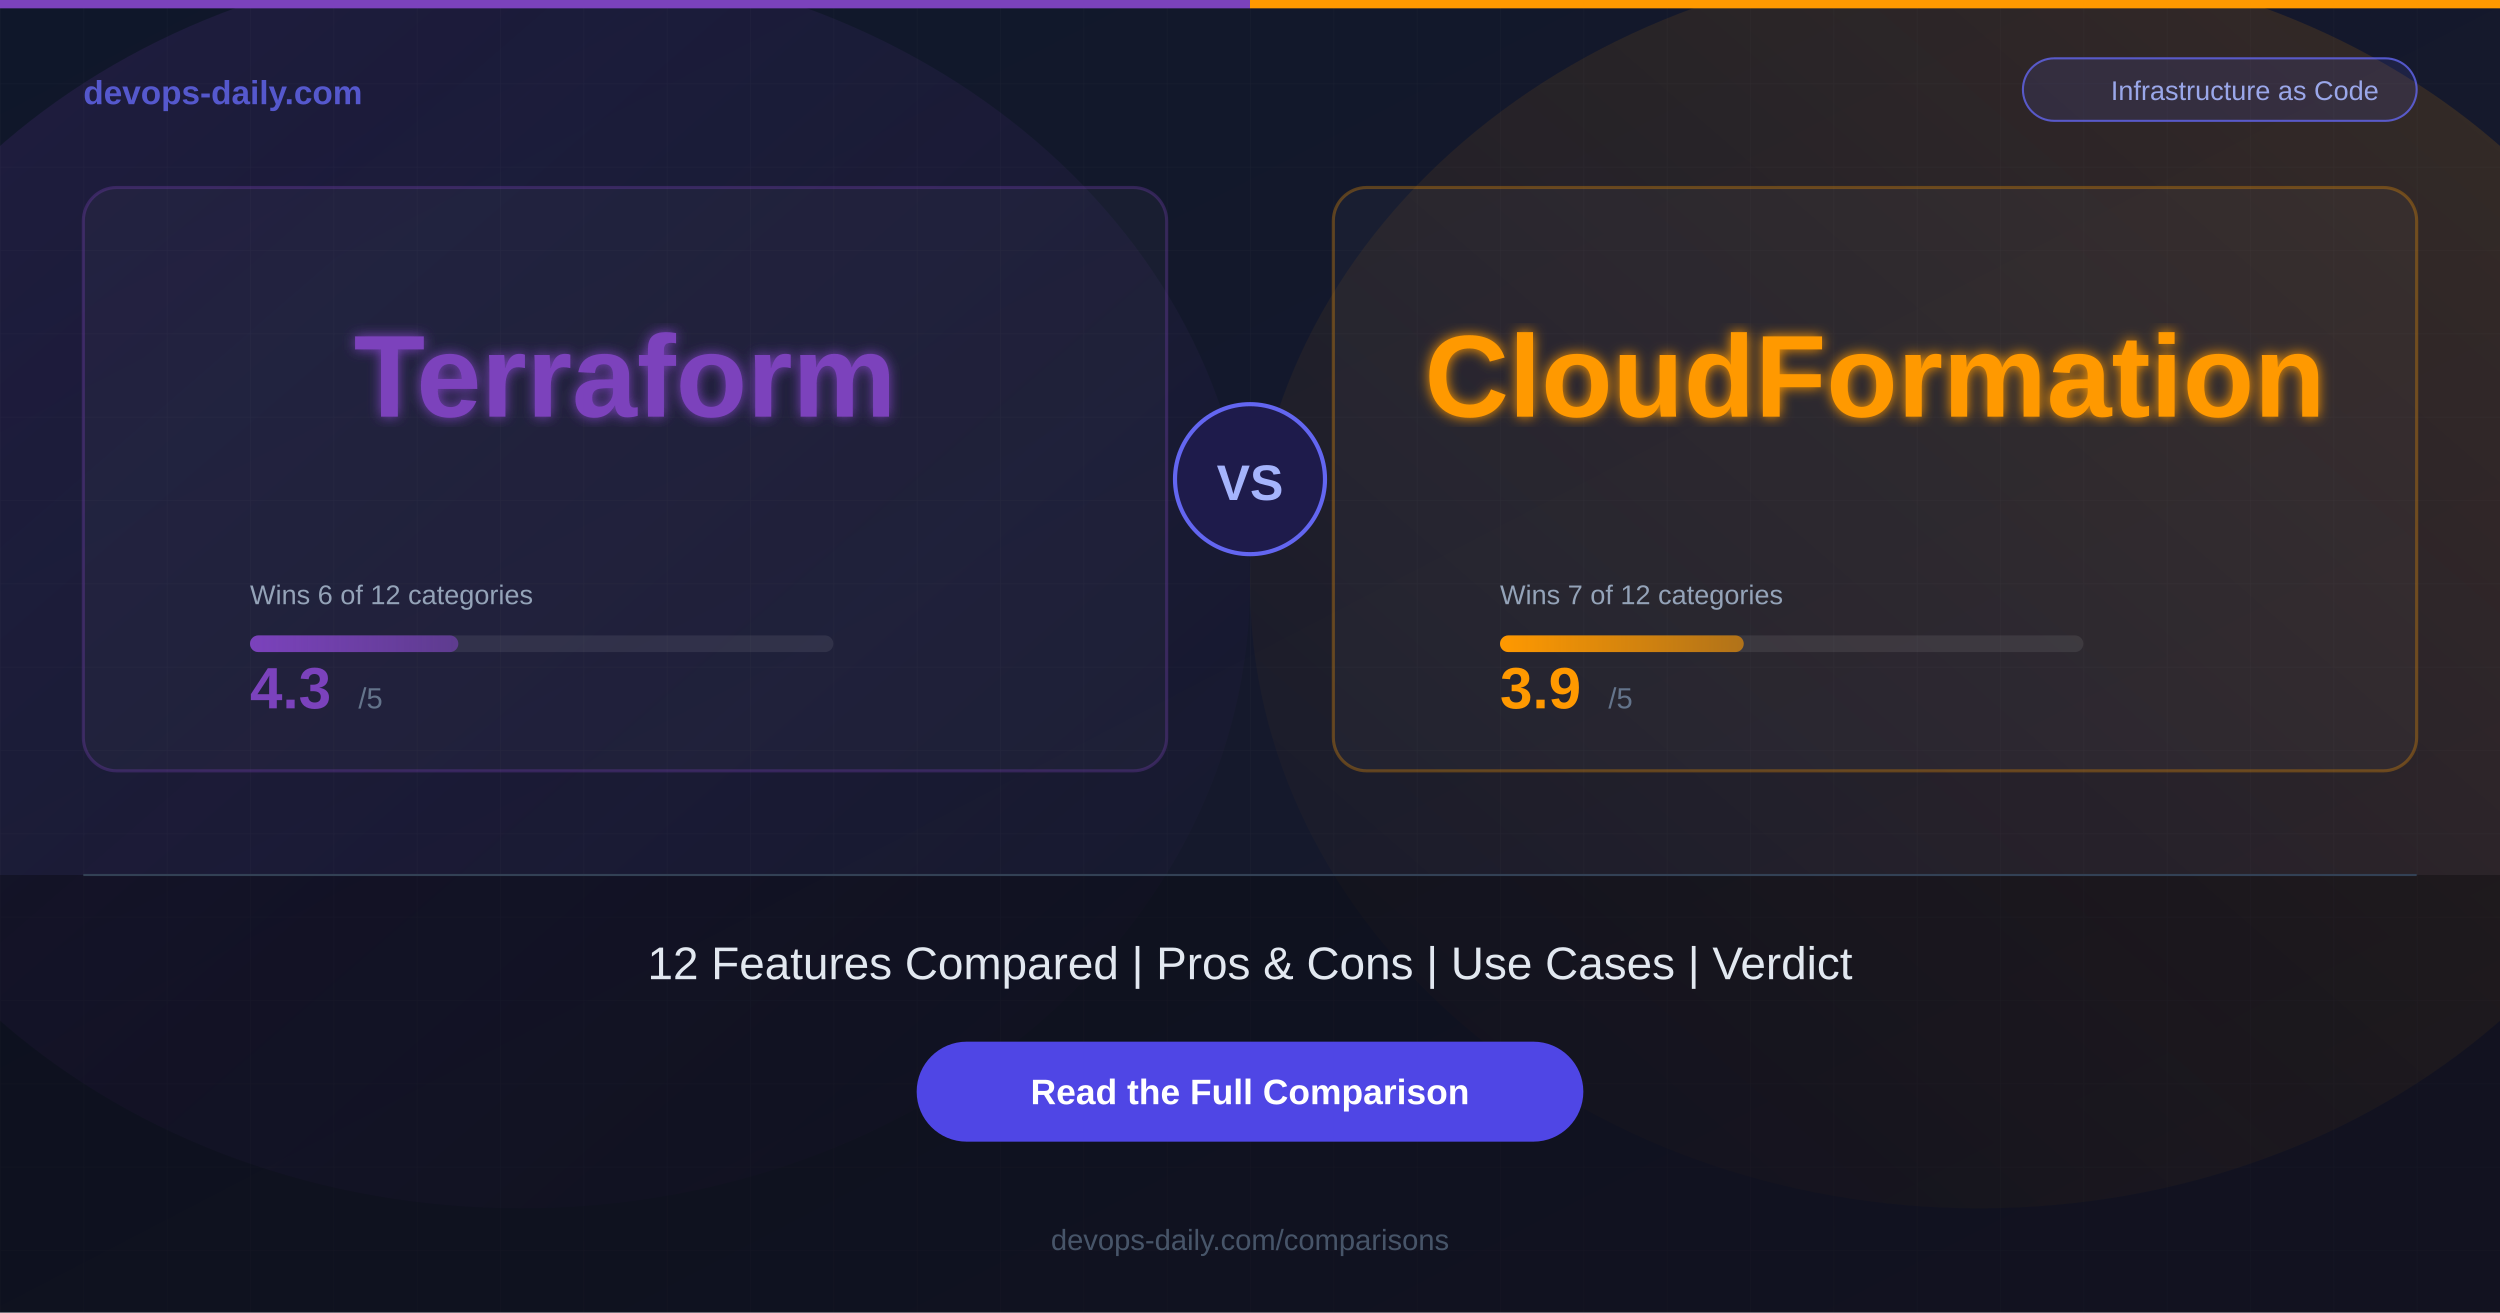
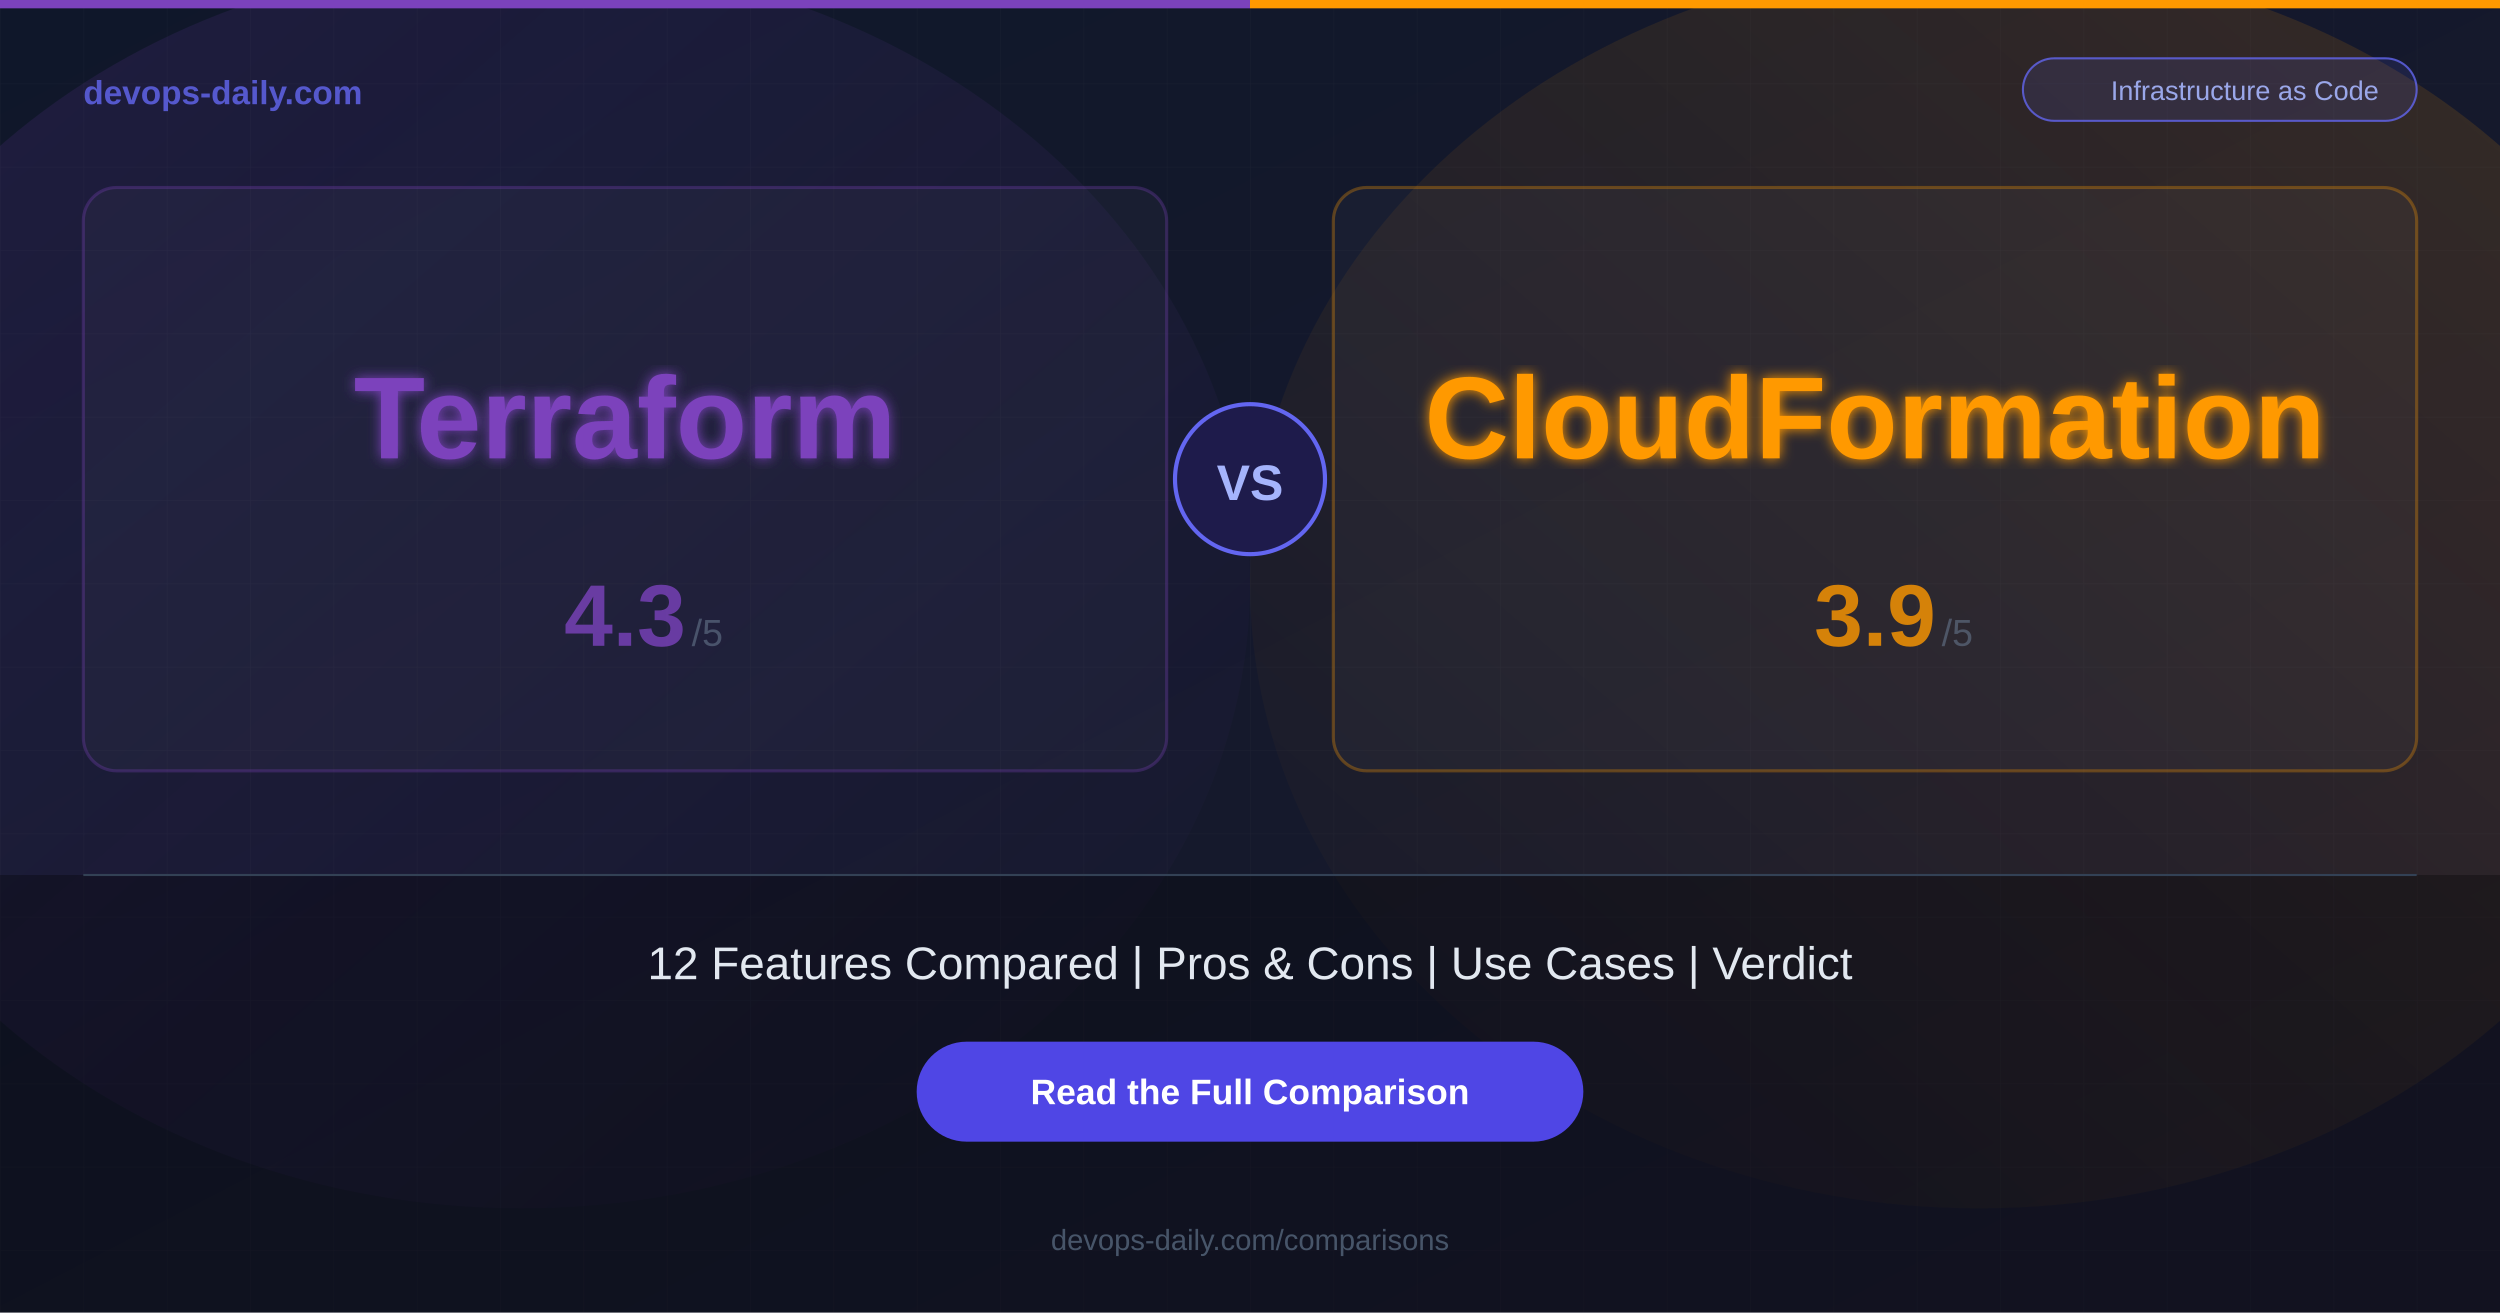
<svg xmlns="http://www.w3.org/2000/svg" width="1200" height="630">
  <defs>
    <linearGradient id="bg" x1="0%" y1="0%" x2="100%" y2="100%">
      <stop offset="0%" style="stop-color:#0f172a;stop-opacity:1" />
      <stop offset="100%" style="stop-color:#1a1a2e;stop-opacity:1" />
    </linearGradient>
    <linearGradient id="glowA" x1="0%" y1="0%" x2="100%" y2="100%">
      <stop offset="0%" style="stop-color:#7B42BC;stop-opacity:0.15" />
      <stop offset="100%" style="stop-color:#7B42BC;stop-opacity:0" />
    </linearGradient>
    <linearGradient id="glowB" x1="100%" y1="0%" x2="0%" y2="100%">
      <stop offset="0%" style="stop-color:#FF9900;stop-opacity:0.15" />
      <stop offset="100%" style="stop-color:#FF9900;stop-opacity:0" />
-     </linearGradient>
-     <linearGradient id="barA" x1="0%" y1="0%" x2="100%" y2="0%">
-       <stop offset="0%" style="stop-color:#7B42BC;stop-opacity:1" />
-       <stop offset="100%" style="stop-color:#7B42BC;stop-opacity:0.6" />
-     </linearGradient>
-     <linearGradient id="barB" x1="0%" y1="0%" x2="100%" y2="0%">
-       <stop offset="0%" style="stop-color:#FF9900;stop-opacity:1" />
-       <stop offset="100%" style="stop-color:#FF9900;stop-opacity:0.6" />
    </linearGradient>
    <filter id="glow">
      <feGaussianBlur stdDeviation="3" result="blur" />
      <feMerge>
        <feMergeNode in="blur" />
        <feMergeNode in="SourceGraphic" />
      </feMerge>
    </filter>
  </defs>
  <rect width="1200" height="630" fill="url(#bg)" />
  <ellipse cx="250" cy="280" rx="350" ry="300" fill="url(#glowA)" />
  <ellipse cx="950" cy="280" rx="350" ry="300" fill="url(#glowB)" />
  <pattern id="grid" width="40" height="40" patternUnits="userSpaceOnUse">
    <path d="M 40 0 L 0 0 0 40" fill="none" stroke="#ffffff" stroke-width="0.3" opacity="0.05" />
  </pattern>
  <rect width="1200" height="630" fill="url(#grid)" />
  <rect x="0" y="0" width="600" height="4" fill="#7B42BC" />
  <rect x="600" y="0" width="600" height="4" fill="#FF9900" />
  <text x="40" y="50" font-family="Arial, Helvetica, sans-serif" font-size="16" font-weight="bold" fill="#6366f1" opacity="0.8">devops-daily.com</text>
  <rect x="971" y="28" width="189" height="30" rx="15" fill="rgba(99,102,241,0.15)" stroke="#6366f1" stroke-width="1" opacity="0.8" />
  <text x="1077.5" y="48" font-family="Arial, Helvetica, sans-serif" font-size="13" fill="#a5b4fc" text-anchor="middle" opacity="0.9">Infrastructure as Code</text>
  <rect x="40" y="90" width="520" height="280" rx="16" fill="rgba(255,255,255,0.03)" stroke="rgba(123,66,188,0.3)" stroke-width="1.5" />
-   <text x="300" y="200" font-family="Arial, Helvetica, sans-serif" font-size="56" font-weight="bold" fill="#7B42BC" text-anchor="middle" filter="url(#glow)">Terraform</text>
-   <text x="120" y="290" font-family="Arial, Helvetica, sans-serif" font-size="13" fill="#94a3b8">Wins 6 of 12 categories</text>
-   <rect x="120" y="305" width="280" height="8" rx="4" fill="rgba(255,255,255,0.08)" />
-   <rect x="120" y="305" width="100" height="8" rx="4" fill="url(#barA)" />
-   <text x="120" y="340" font-family="Arial, Helvetica, sans-serif" font-size="28" font-weight="bold" fill="#7B42BC">4.3</text>
-   <text x="172" y="340" font-family="Arial, Helvetica, sans-serif" font-size="14" fill="#64748b">/5</text>
+   <text x="300" y="220" font-family="Arial, Helvetica, sans-serif" font-size="56" font-weight="bold" fill="#7B42BC" text-anchor="middle" filter="url(#glow)">Terraform</text>
+   <text x="300" y="310" font-family="Arial, Helvetica, sans-serif" font-size="42" font-weight="bold" fill="#7B42BC" text-anchor="middle" opacity="0.8">4.3</text>
+   <text x="332" y="310" font-family="Arial, Helvetica, sans-serif" font-size="18" fill="#64748b" opacity="0.6">/5</text>
  <rect x="640" y="90" width="520" height="280" rx="16" fill="rgba(255,255,255,0.03)" stroke="rgba(255,153,0,0.3)" stroke-width="1.5" />
-   <text x="900" y="200" font-family="Arial, Helvetica, sans-serif" font-size="56" font-weight="bold" fill="#FF9900" text-anchor="middle" filter="url(#glow)">CloudFormation</text>
-   <text x="720" y="290" font-family="Arial, Helvetica, sans-serif" font-size="13" fill="#94a3b8">Wins 7 of 12 categories</text>
-   <rect x="720" y="305" width="280" height="8" rx="4" fill="rgba(255,255,255,0.08)" />
-   <rect x="720" y="305" width="117" height="8" rx="4" fill="url(#barB)" />
-   <text x="720" y="340" font-family="Arial, Helvetica, sans-serif" font-size="28" font-weight="bold" fill="#FF9900">3.9</text>
-   <text x="772" y="340" font-family="Arial, Helvetica, sans-serif" font-size="14" fill="#64748b">/5</text>
+   <text x="900" y="220" font-family="Arial, Helvetica, sans-serif" font-size="56" font-weight="bold" fill="#FF9900" text-anchor="middle" filter="url(#glow)">CloudFormation</text>
+   <text x="900" y="310" font-family="Arial, Helvetica, sans-serif" font-size="42" font-weight="bold" fill="#FF9900" text-anchor="middle" opacity="0.8">3.9</text>
+   <text x="932" y="310" font-family="Arial, Helvetica, sans-serif" font-size="18" fill="#64748b" opacity="0.6">/5</text>
  <circle cx="600" cy="230" r="36" fill="#1e1b4b" stroke="#6366f1" stroke-width="2" />
  <text x="600" y="240" font-family="Arial, Helvetica, sans-serif" font-size="24" font-weight="bold" fill="#a5b4fc" text-anchor="middle">VS</text>
  <rect x="0" y="420" width="1200" height="210" fill="rgba(0,0,0,0.3)" />
  <line x1="40" y1="420" x2="1160" y2="420" stroke="#334155" stroke-width="1" />
  <text x="600" y="470" font-family="Arial, Helvetica, sans-serif" font-size="22" fill="#e2e8f0" text-anchor="middle">12 Features Compared  |  Pros &amp; Cons  |  Use Cases  |  Verdict</text>
  <rect x="440" y="500" width="320" height="48" rx="24" fill="#4f46e5" />
  <text x="600" y="530" font-family="Arial, Helvetica, sans-serif" font-size="17" font-weight="bold" fill="#ffffff" text-anchor="middle">Read the Full Comparison</text>
  <text x="600" y="600" font-family="Arial, Helvetica, sans-serif" font-size="14" fill="#475569" text-anchor="middle">devops-daily.com/comparisons</text>
</svg>
